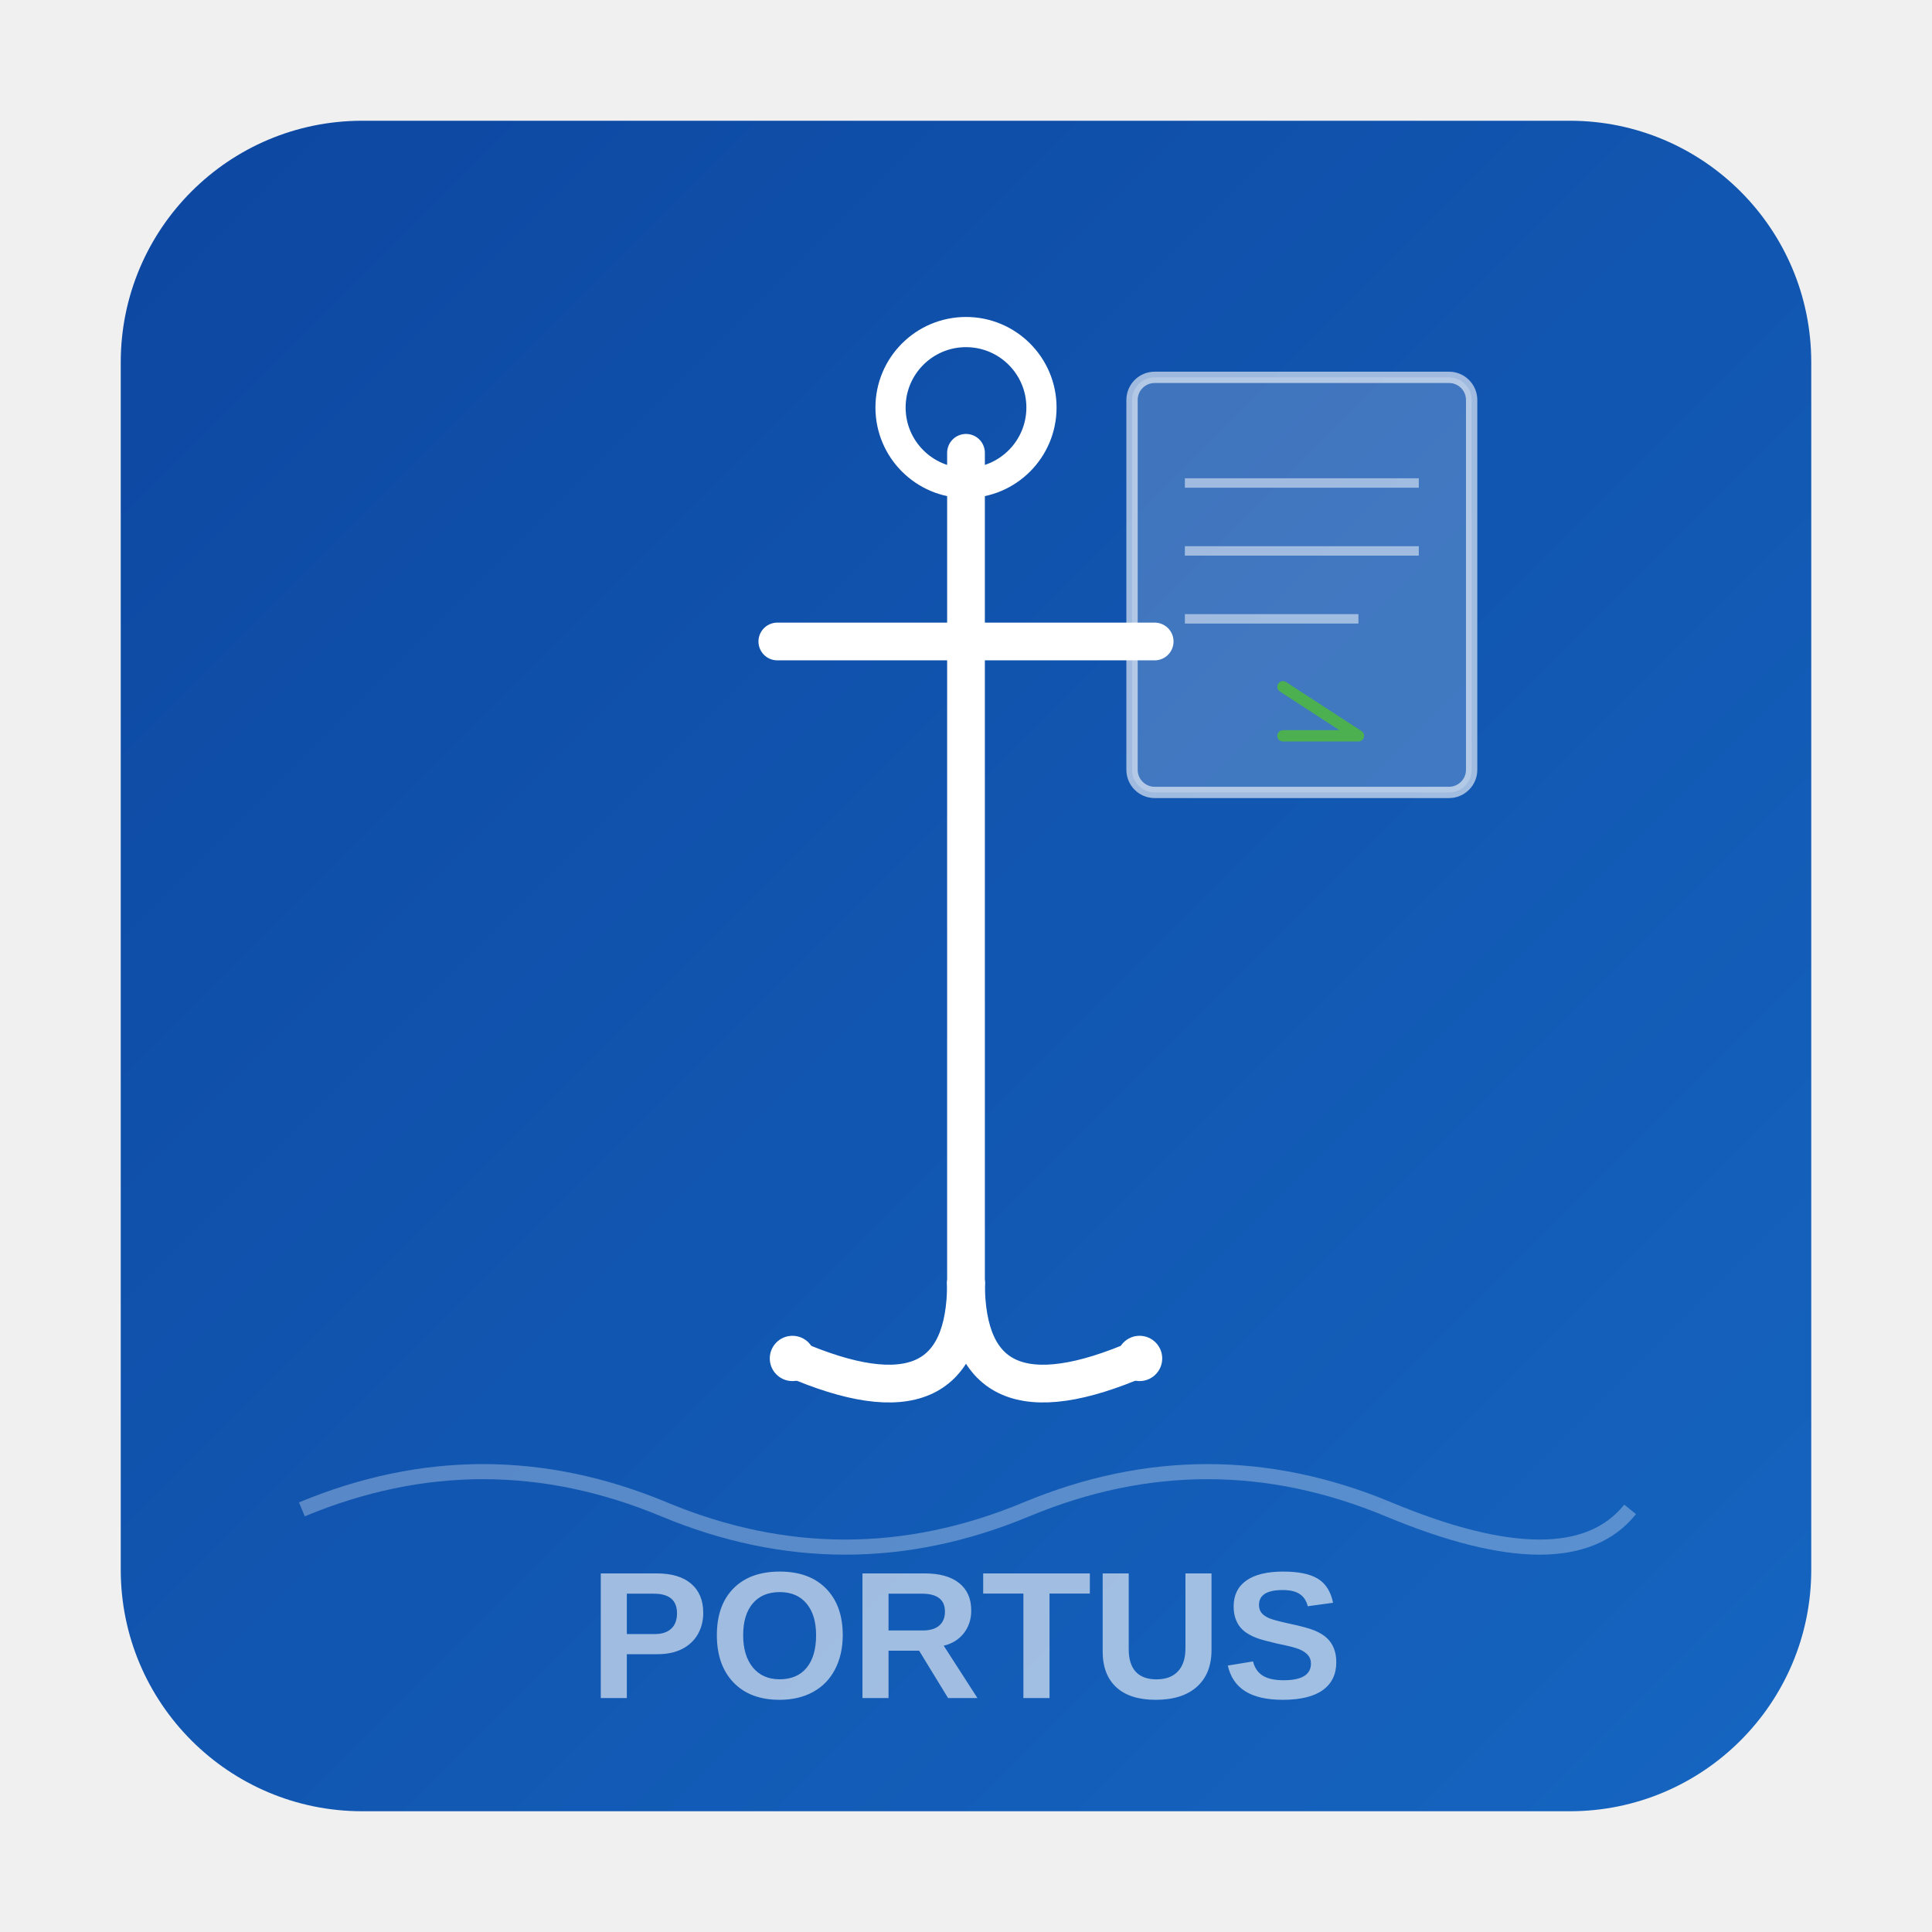
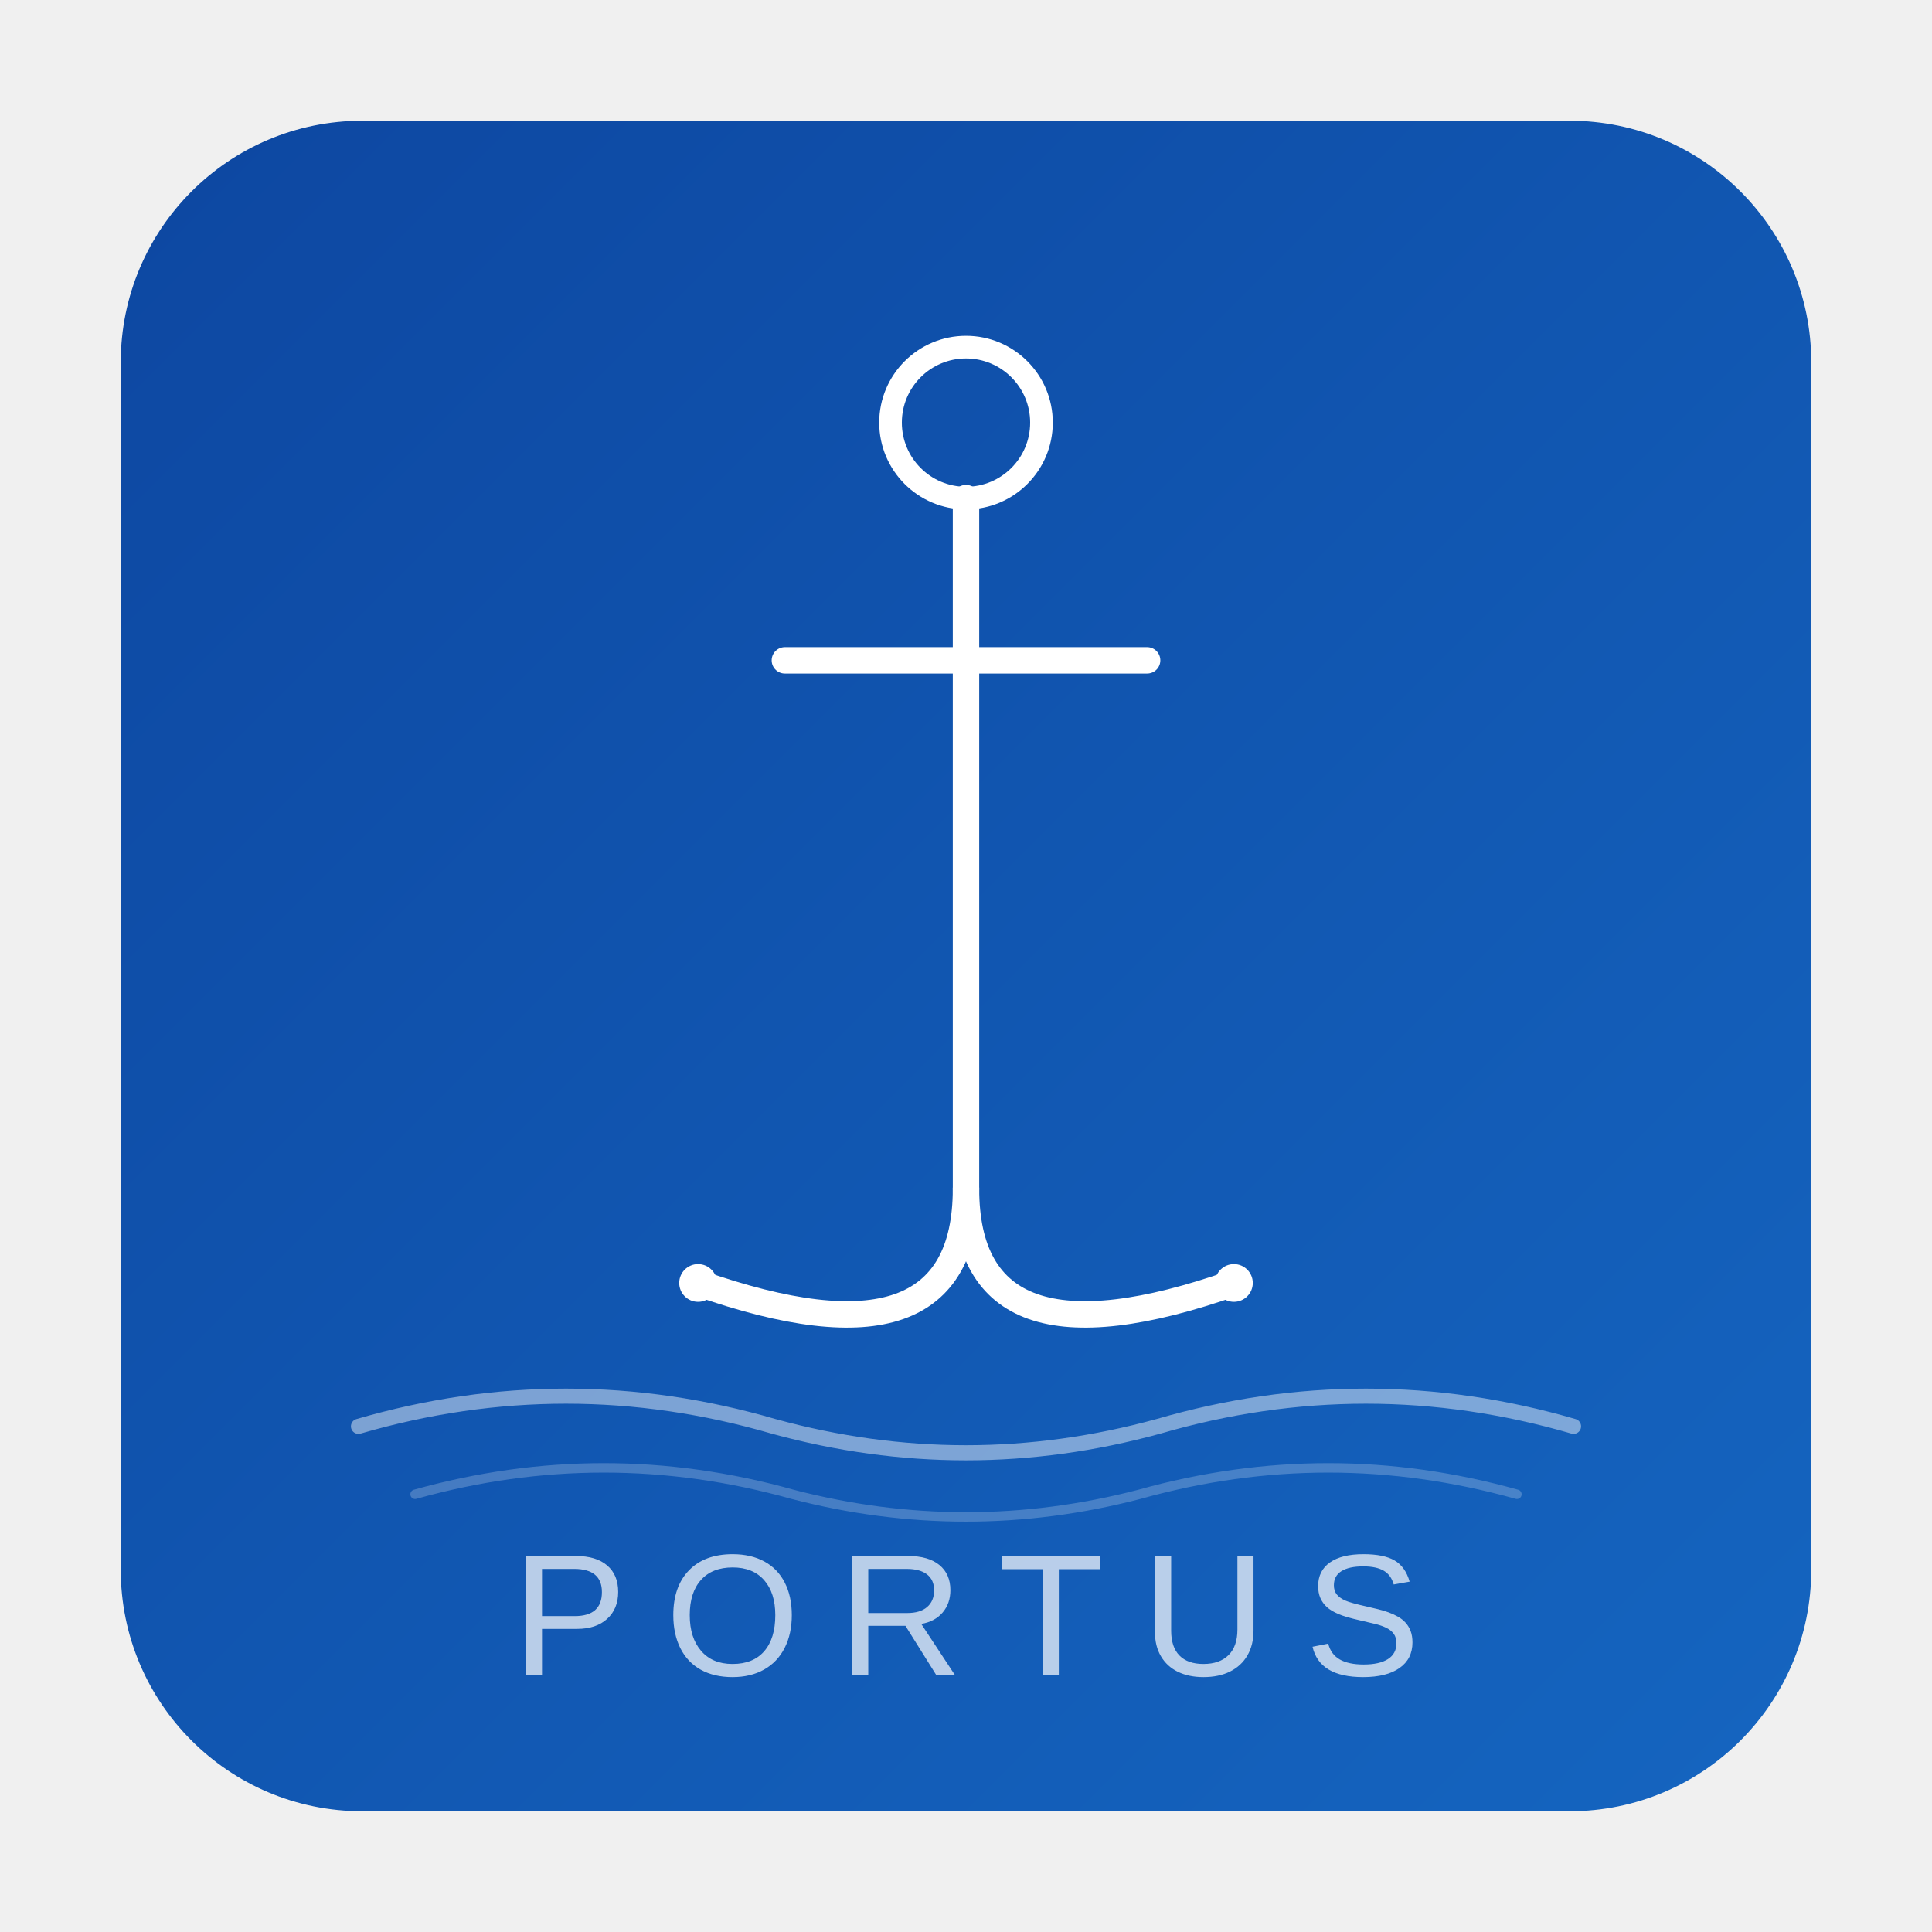
<svg xmlns="http://www.w3.org/2000/svg" viewBox="0 0 512 512">
  <defs>
    <linearGradient id="bg" x1="0%" y1="0%" x2="100%" y2="100%">
      <stop offset="0%" style="stop-color:#0D47A1" />
      <stop offset="100%" style="stop-color:#1565C0" />
    </linearGradient>
  </defs>
  <rect x="32" y="32" width="448" height="448" rx="64" fill="url(#bg)" />
-   <line x1="256" y1="120" x2="256" y2="340" stroke="#FFFFFF" stroke-width="10" stroke-linecap="round" />
-   <line x1="206" y1="170" x2="306" y2="170" stroke="#FFFFFF" stroke-width="10" stroke-linecap="round" />
-   <circle cx="256" cy="108" r="20" fill="none" stroke="#FFFFFF" stroke-width="8" />
-   <path d="M256,340 Q256,380 210,360" fill="none" stroke="#FFFFFF" stroke-width="10" stroke-linecap="round" />
-   <path d="M256,340 Q256,380 302,360" fill="none" stroke="#FFFFFF" stroke-width="10" stroke-linecap="round" />
-   <circle cx="210" cy="360" r="6" fill="#FFFFFF" />
-   <circle cx="302" cy="360" r="6" fill="#FFFFFF" />
-   <rect x="300" y="100" width="90" height="110" rx="6" fill="#FFFFFF" opacity="0.2" />
-   <rect x="300" y="100" width="90" height="110" rx="6" fill="none" stroke="#FFFFFF" stroke-width="3" opacity="0.6" />
-   <line x1="314" y1="128" x2="376" y2="128" stroke="#FFFFFF" stroke-width="2.5" opacity="0.5" />
-   <line x1="314" y1="146" x2="376" y2="146" stroke="#FFFFFF" stroke-width="2.5" opacity="0.5" />
-   <line x1="314" y1="164" x2="360" y2="164" stroke="#FFFFFF" stroke-width="2.5" opacity="0.5" />
-   <path d="M340,182 L360,195 L340,195" fill="none" stroke="#4CAF50" stroke-width="3" stroke-linecap="round" stroke-linejoin="round" />
-   <path d="M80,400 Q128,380 176,400 Q224,420 272,400 Q320,380 368,400 Q416,420 432,400" fill="none" stroke="#FFFFFF" stroke-width="4" opacity="0.3" />
-   <text x="256" y="450" text-anchor="middle" font-family="Arial,Helvetica,sans-serif" font-weight="700" font-size="48" fill="#FFFFFF" opacity="0.6">PORTUS</text>
+   <circle cx="256" cy="112" r="20" fill="none" stroke="#FFFFFF" stroke-width="6" />
+   <line x1="256" y1="132" x2="256" y2="315" stroke="#FFFFFF" stroke-width="7" stroke-linecap="round" />
+   <line x1="208" y1="175" x2="304" y2="175" stroke="#FFFFFF" stroke-width="7" stroke-linecap="round" />
+   <path d="M256,315 Q256,365 185,340" fill="none" stroke="#FFFFFF" stroke-width="7" stroke-linecap="round" />
+   <path d="M256,315 Q256,365 327,340" fill="none" stroke="#FFFFFF" stroke-width="7" stroke-linecap="round" />
+   <circle cx="185" cy="340" r="5" fill="#FFFFFF" />
+   <circle cx="327" cy="340" r="5" fill="#FFFFFF" />
+   <path d="M95,378 Q150,362 205,378 Q256,392 307,378 Q362,362 417,378" fill="none" stroke="#FFFFFF" stroke-width="4" stroke-linecap="round" opacity="0.45" />
+   <path d="M110,396 Q160,382 210,396 Q256,408 302,396 Q352,382 402,396" fill="none" stroke="#FFFFFF" stroke-width="2.5" stroke-linecap="round" opacity="0.22" />
+   <text x="256" y="444" text-anchor="middle" font-family="'Helvetica Neue',Arial,sans-serif" font-weight="500" font-size="46" letter-spacing="10" fill="#FFFFFF" opacity="0.7">PORTUS</text>
</svg>
